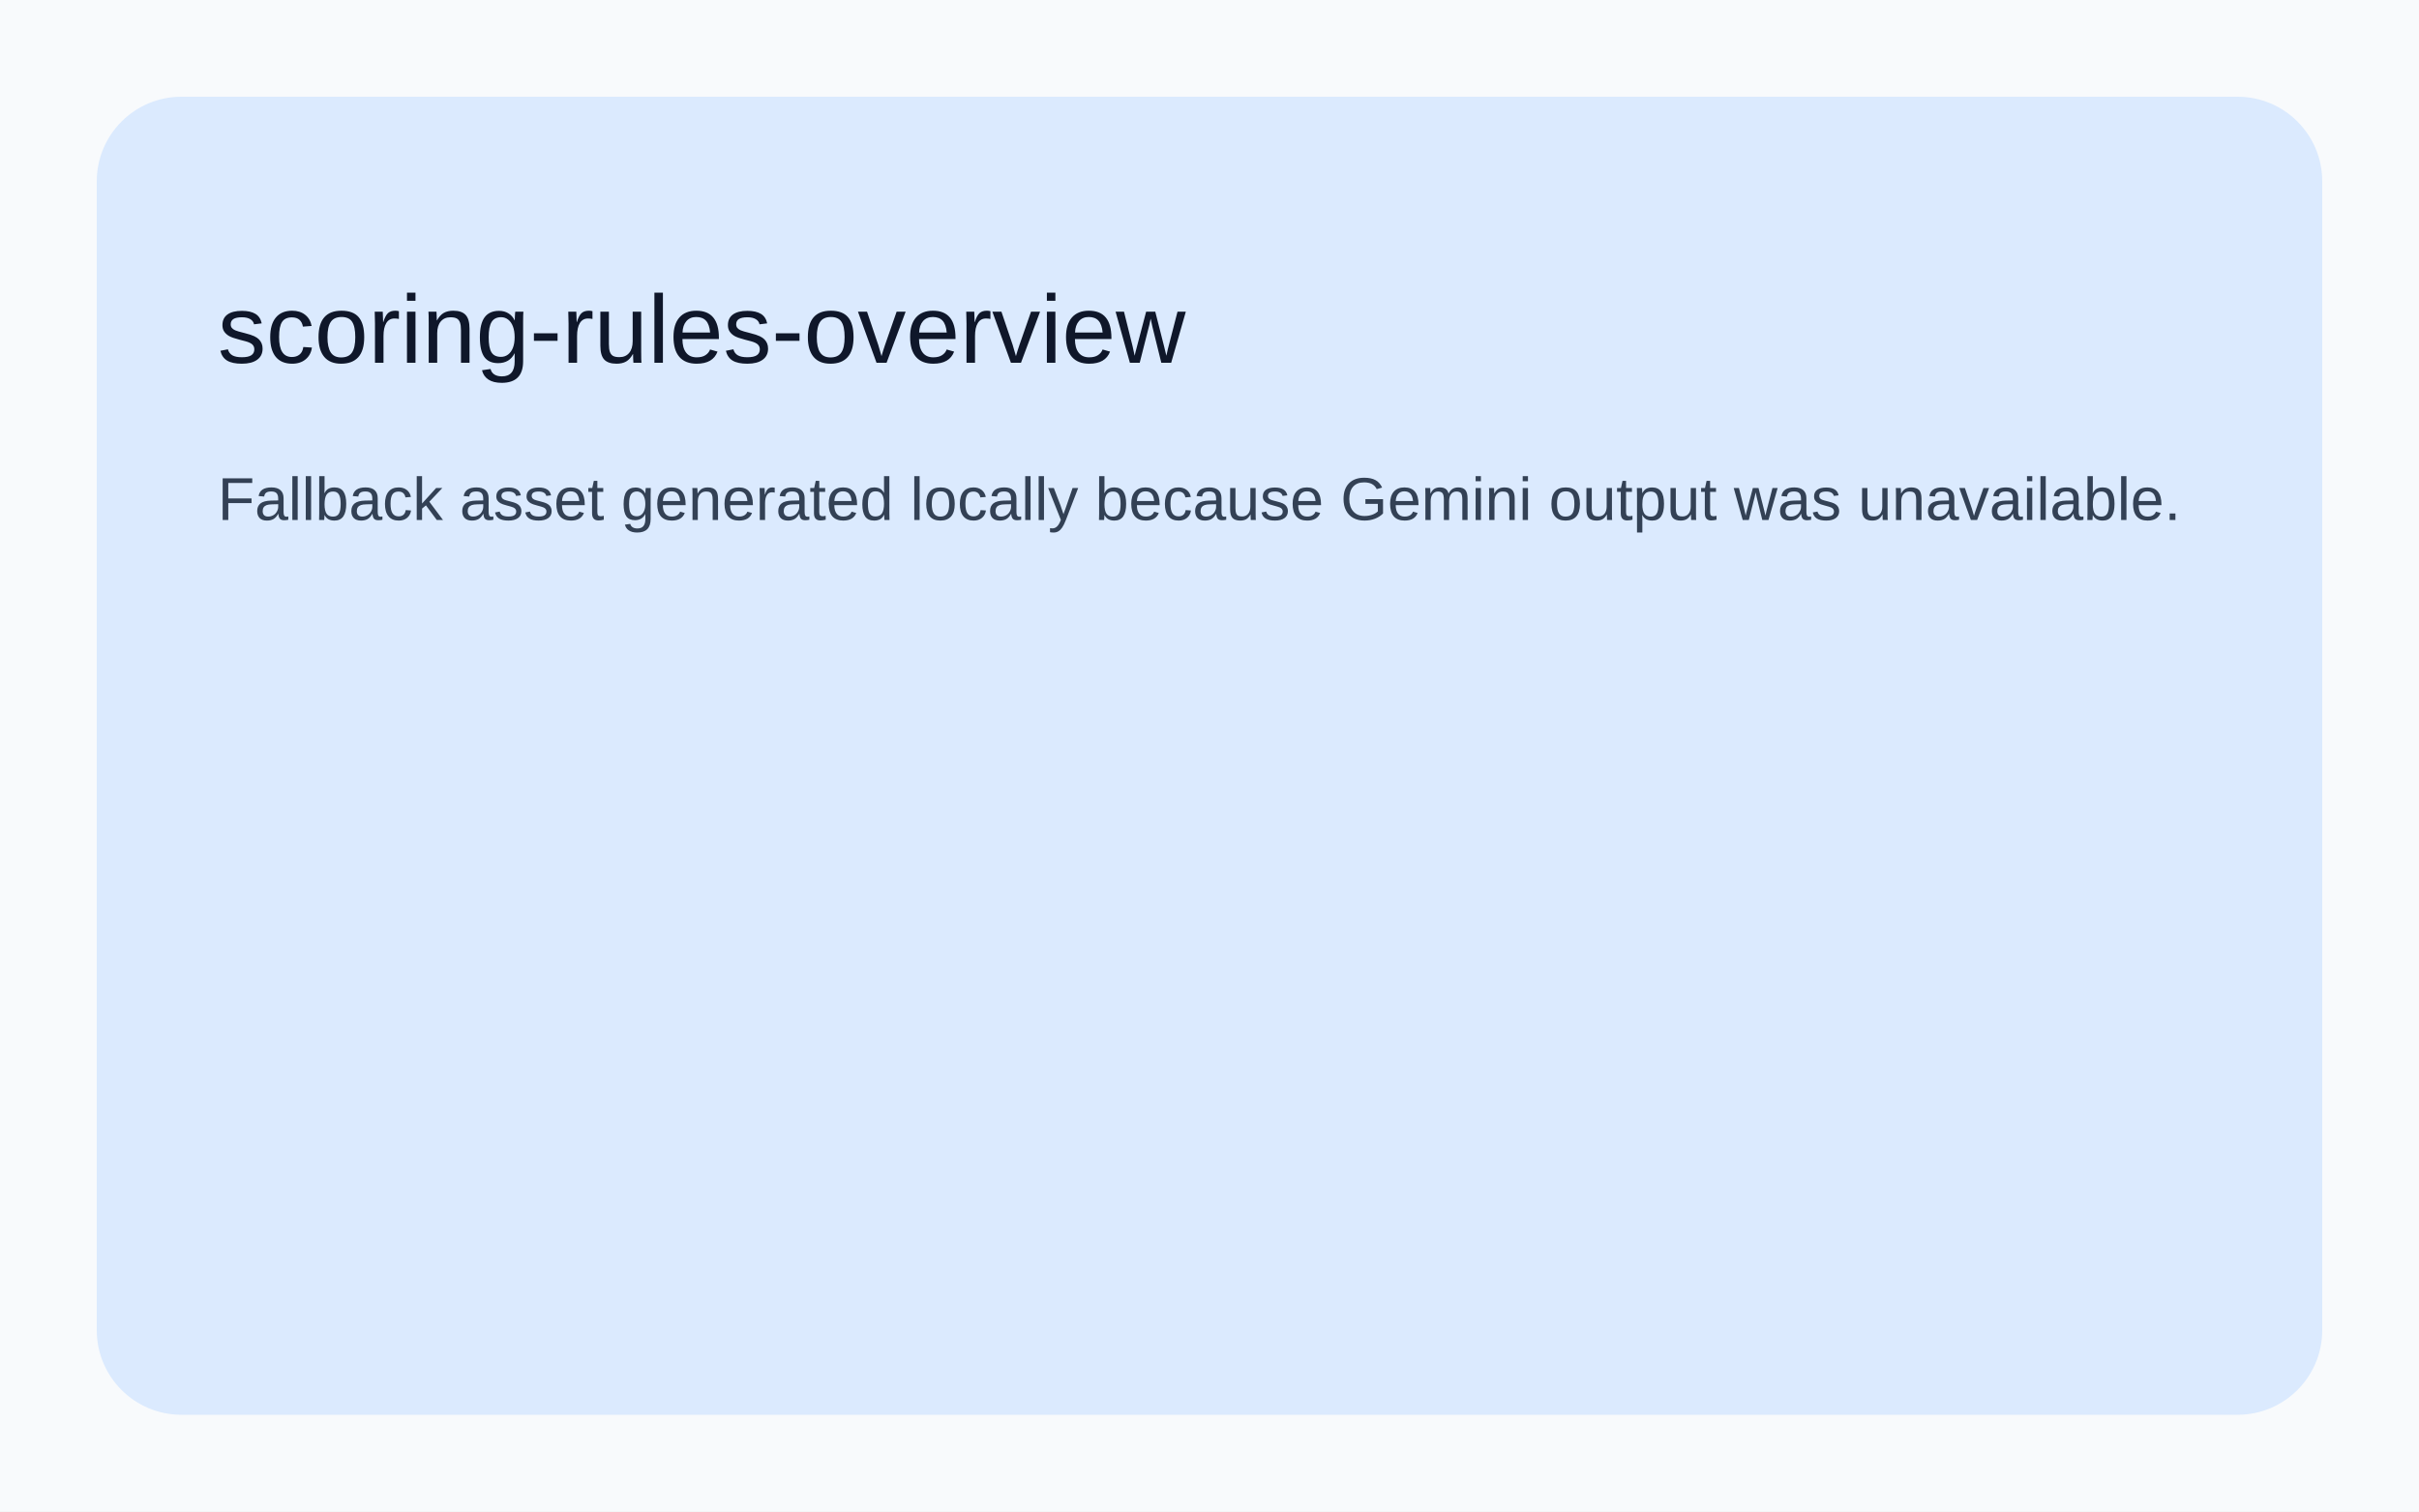
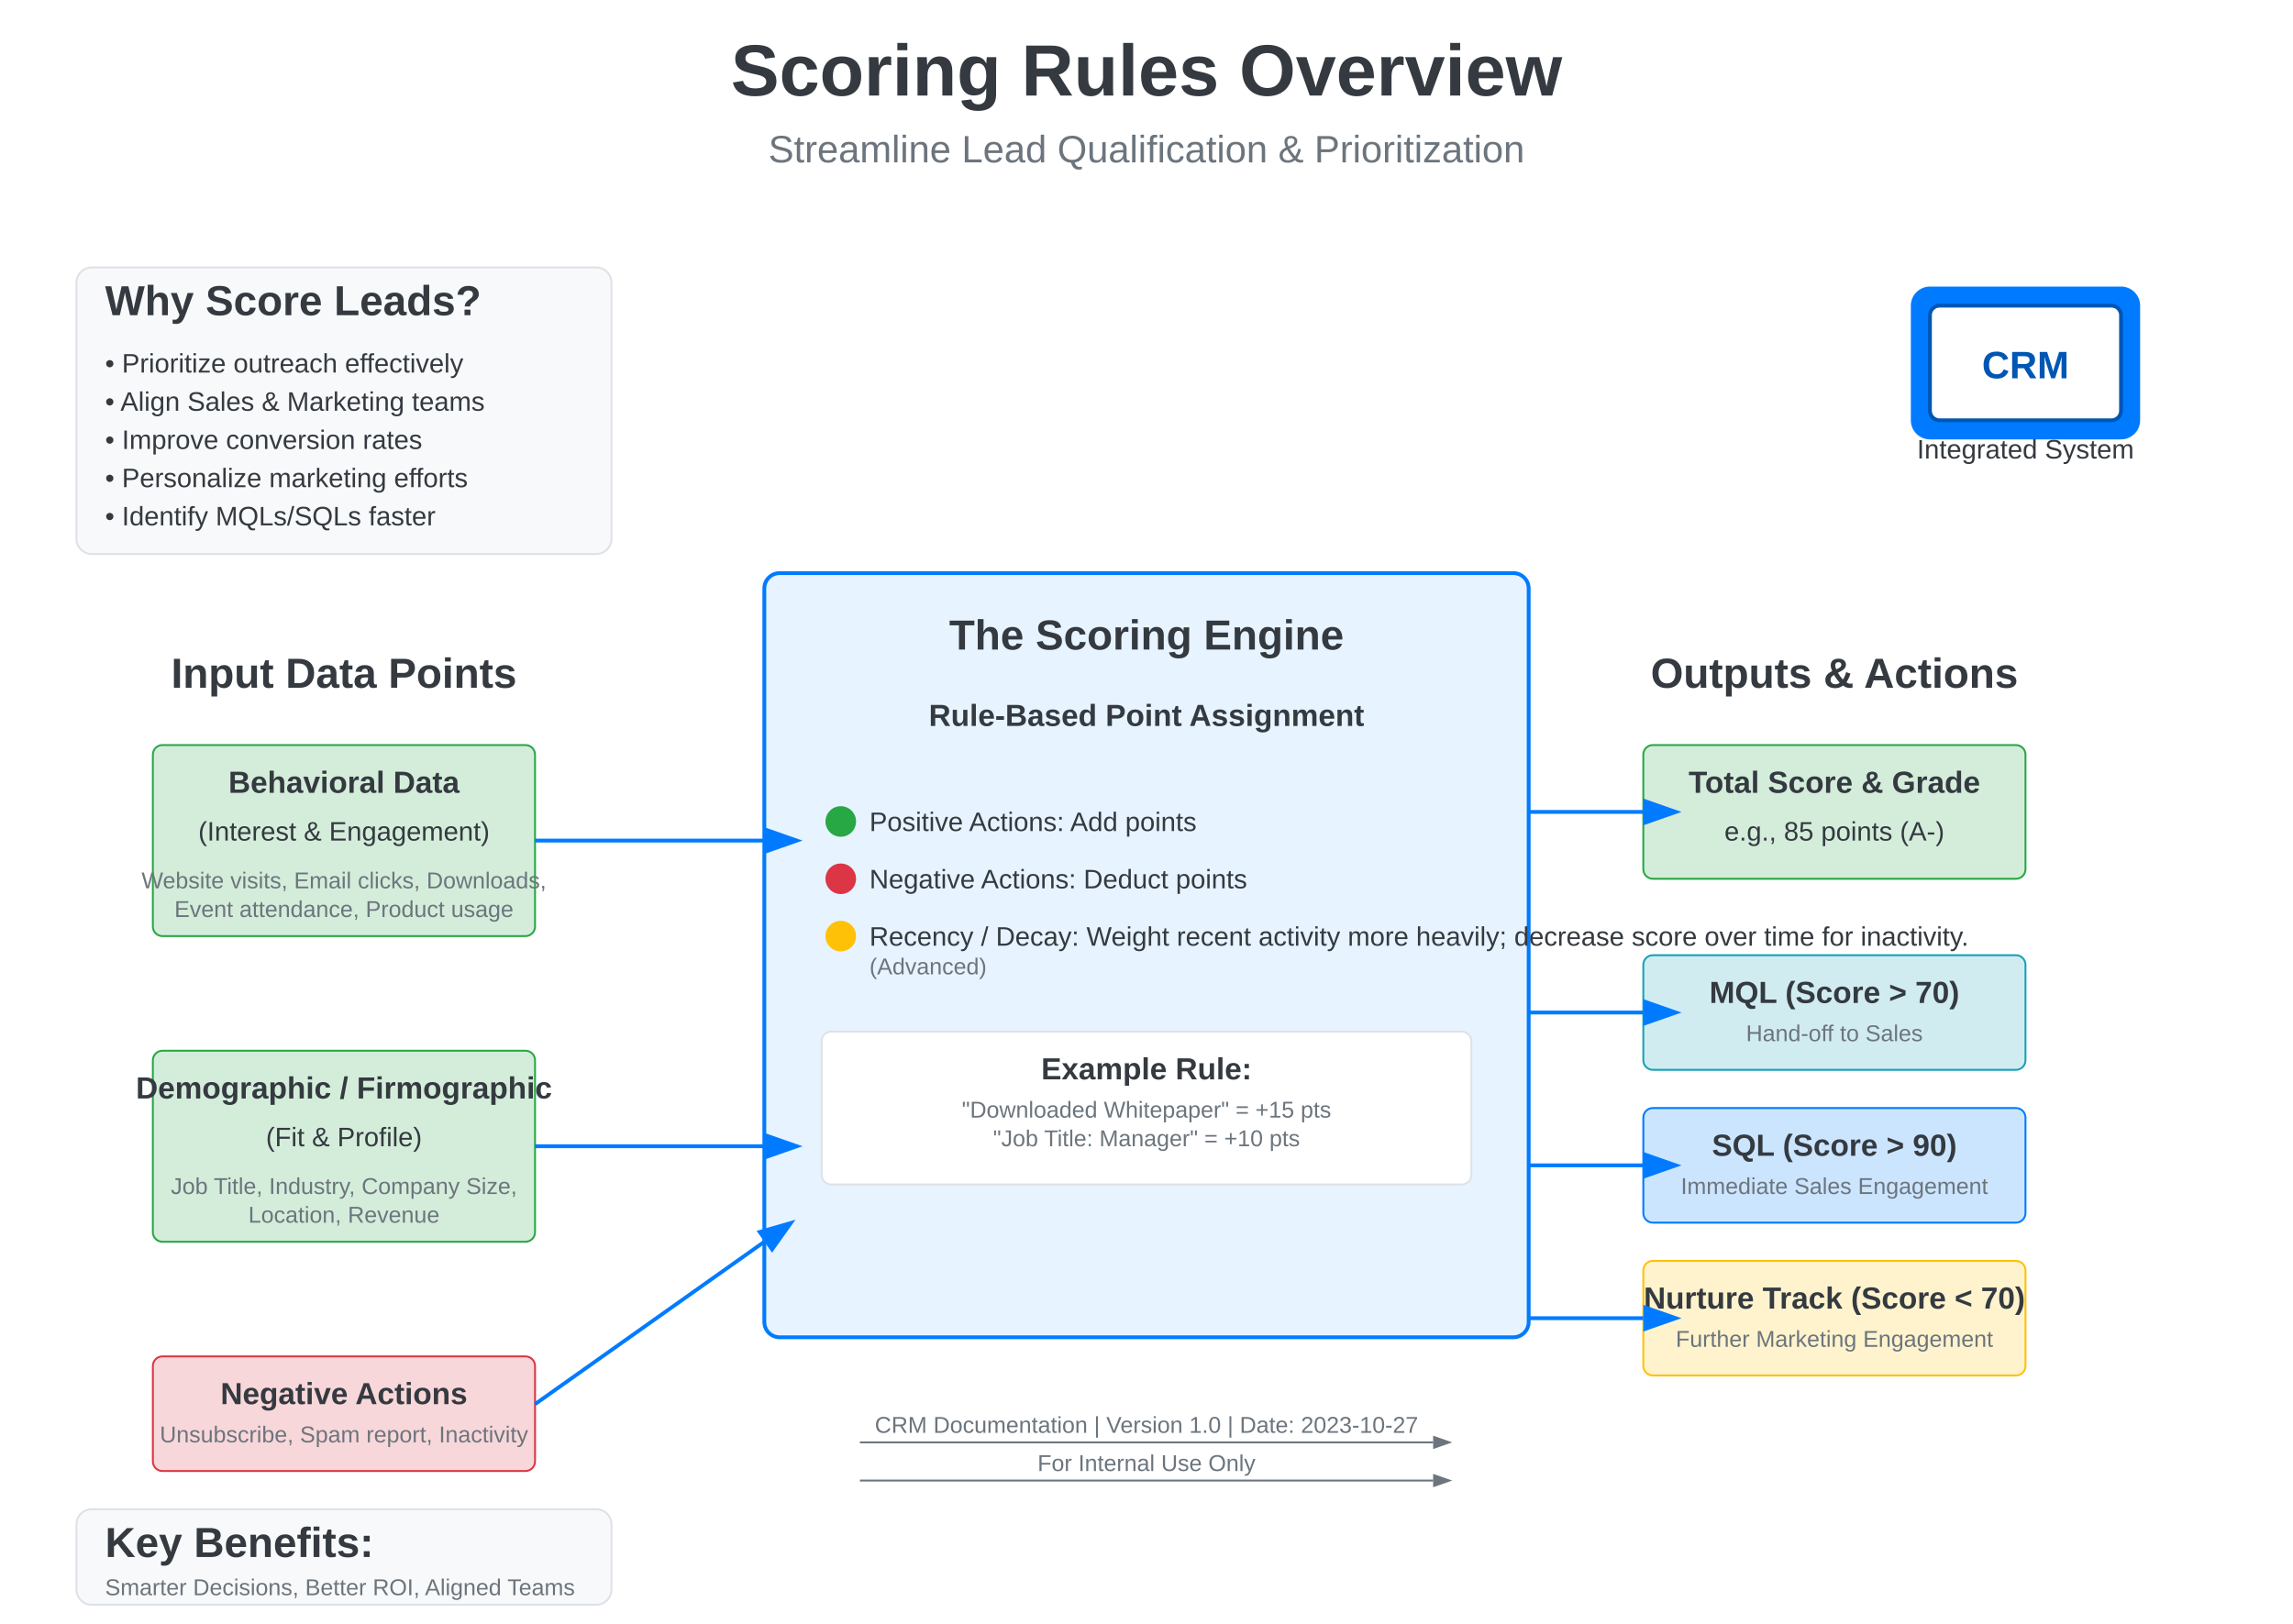
- <svg xmlns="http://www.w3.org/2000/svg" width="800" height="500" viewBox="0 0 800 500">
-   <rect width="800" height="500" fill="#f8fafc" />
-   <rect x="32" y="32" width="736" height="436" rx="28" fill="#dbeafe" />
-   <text x="72" y="120" font-family="Arial" font-size="32" fill="#0f172a">scoring-rules-overview</text>
-   <text x="72" y="172" font-family="Arial" font-size="20" fill="#334155">Fallback asset generated locally because Gemini output was unavailable.</text>
+ <svg xmlns="http://www.w3.org/2000/svg" width="1200" height="850" viewBox="0 0 1200 850" font-family="Arial, sans-serif">
+   <defs>
+     <marker id="arrowhead" markerWidth="10" markerHeight="7" refX="0" refY="3.5" orient="auto">
+       <polygon points="0 0, 10 3.5, 0 7" fill="#007bff" />
+     </marker>
+     <marker id="lightArrowhead" markerWidth="10" markerHeight="7" refX="0" refY="3.5" orient="auto">
+       <polygon points="0 0, 10 3.5, 0 7" fill="#6c757d" />
+     </marker>
+     <style>
+       .title { font-size: 38px; font-weight: bold; fill: #343a40; text-anchor: middle; }
+       .subtitle { font-size: 20px; fill: #6c757d; text-anchor: middle; }
+       .section-header { font-size: 22px; font-weight: bold; fill: #343a40; }
+       .box-label { font-size: 16px; font-weight: bold; fill: #343a40; }
+       .description { font-size: 14px; fill: #343a40; }
+       .small-text { font-size: 12px; fill: #6c757d; }
+       .bg-box { fill: #f8f9fa; stroke: #dee2e6; stroke-width: 1; rx: 8; ry: 8; }
+       .primary-box { fill: #e7f3ff; stroke: #007bff; stroke-width: 2; rx: 8; ry: 8; }
+       .accent-box { fill: #d4edda; stroke: #28a745; stroke-width: 1; rx: 5; ry: 5; }
+       .line-arrow { stroke: #007bff; stroke-width: 2; fill: none; marker-end: url(#arrowhead); }
+       .line-secondary { stroke: #6c757d; stroke-width: 1; fill: none; marker-end: url(#lightArrowhead); }
+       .crm-icon-base { fill: #007bff; }
+       .crm-icon-detail { fill: #ffffff; }
+     </style>
+   </defs>
+   <rect x="0" y="0" width="1200" height="850" fill="#ffffff" />
+   <text x="600" y="50" class="title">Scoring Rules Overview</text>
+   <text x="600" y="85" class="subtitle">Streamline Lead Qualification &amp; Prioritization</text>
+   <rect x="40" y="140" width="280" height="150" class="bg-box" />
+   <text x="55" y="165" class="section-header">Why Score Leads?</text>
+   <text x="55" y="195" class="description">• Prioritize outreach effectively</text>
+   <text x="55" y="215" class="description">• Align Sales &amp; Marketing teams</text>
+   <text x="55" y="235" class="description">• Improve conversion rates</text>
+   <text x="55" y="255" class="description">• Personalize marketing efforts</text>
+   <text x="55" y="275" class="description">• Identify MQLs/SQLs faster</text>
+   <g transform="translate(1000, 150)">
+     <rect x="0" y="0" width="120" height="80" rx="10" ry="10" class="crm-icon-base" />
+     <rect x="10" y="10" width="100" height="60" rx="5" ry="5" fill="#ffffff" stroke="#0056b3" stroke-width="2" />
+     <text x="60" y="48" font-size="20" font-weight="bold" fill="#0056b3" text-anchor="middle">CRM</text>
+   </g>
+   <text x="1060" y="240" class="description" text-anchor="middle">Integrated System</text>
+   <g>
+     <text x="180" y="360" class="section-header" text-anchor="middle">Input Data Points</text>
+     <rect x="80" y="390" width="200" height="100" class="accent-box" />
+     <text x="180" y="415" class="box-label" text-anchor="middle">Behavioral Data</text>
+     <text x="180" y="440" class="description" text-anchor="middle">(Interest &amp; Engagement)</text>
+     <text x="180" y="465" class="small-text" text-anchor="middle">Website visits, Email clicks, Downloads,</text>
+     <text x="180" y="480" class="small-text" text-anchor="middle">Event attendance, Product usage</text>
+     <rect x="80" y="550" width="200" height="100" class="accent-box" />
+     <text x="180" y="575" class="box-label" text-anchor="middle">Demographic / Firmographic</text>
+     <text x="180" y="600" class="description" text-anchor="middle">(Fit &amp; Profile)</text>
+     <text x="180" y="625" class="small-text" text-anchor="middle">Job Title, Industry, Company Size,</text>
+     <text x="180" y="640" class="small-text" text-anchor="middle">Location, Revenue</text>
+     <rect x="80" y="710" width="200" height="60" fill="#f8d7da" stroke="#dc3545" stroke-width="1" rx="5" ry="5" />
+     <text x="180" y="735" class="box-label" text-anchor="middle" fill="#dc3545">Negative Actions</text>
+     <text x="180" y="755" class="small-text" text-anchor="middle">Unsubscribe, Spam report, Inactivity</text>
+   </g>
+   <rect x="400" y="300" width="400" height="400" class="primary-box" />
+   <text x="600" y="340" class="section-header" text-anchor="middle">The Scoring Engine</text>
+   <text x="600" y="380" class="box-label" text-anchor="middle">Rule-Based Point Assignment</text>
+   <g transform="translate(430, 420)">
+     <circle cx="10" cy="10" r="8" fill="#28a745" />
+     <text x="25" y="15" class="description" fill="#343a40">Positive Actions: Add points</text>
+     <circle cx="10" cy="40" r="8" fill="#dc3545" />
+     <text x="25" y="45" class="description" fill="#343a40">Negative Actions: Deduct points</text>
+     <circle cx="10" cy="70" r="8" fill="#ffc107" />
+     <text x="25" y="75" class="description" fill="#343a40">Recency / Decay: Weight recent activity more heavily; decrease score over time for inactivity.</text>
+     <text x="25" y="90" class="small-text" fill="#6c757d">(Advanced)</text>
+     <rect x="0" y="120" width="340" height="80" rx="5" ry="5" fill="#ffffff" stroke="#dee2e6" />
+     <text x="170" y="145" class="box-label" text-anchor="middle">Example Rule:</text>
+     <text x="170" y="165" class="small-text" text-anchor="middle">"Downloaded Whitepaper" = +15 pts</text>
+     <text x="170" y="180" class="small-text" text-anchor="middle">"Job Title: Manager" = +10 pts</text>
+   </g>
+   <g>
+     <text x="960" y="360" class="section-header" text-anchor="middle">Outputs &amp; Actions</text>
+     <rect x="860" y="390" width="200" height="70" class="accent-box" />
+     <text x="960" y="415" class="box-label" text-anchor="middle">Total Score &amp; Grade</text>
+     <text x="960" y="440" class="description" text-anchor="middle">e.g., 85 points (A-)</text>
+     <rect x="860" y="500" width="200" height="60" fill="#d1ecf1" stroke="#17a2b8" stroke-width="1" rx="5" ry="5" />
+     <text x="960" y="525" class="box-label" text-anchor="middle" fill="#17a2b8">MQL (Score &gt; 70)</text>
+     <text x="960" y="545" class="small-text" text-anchor="middle">Hand-off to Sales</text>
+     <rect x="860" y="580" width="200" height="60" fill="#cce5ff" stroke="#007bff" stroke-width="1" rx="5" ry="5" />
+     <text x="960" y="605" class="box-label" text-anchor="middle" fill="#007bff">SQL (Score &gt; 90)</text>
+     <text x="960" y="625" class="small-text" text-anchor="middle">Immediate Sales Engagement</text>
+     <rect x="860" y="660" width="200" height="60" fill="#fff3cd" stroke="#ffc107" stroke-width="1" rx="5" ry="5" />
+     <text x="960" y="685" class="box-label" text-anchor="middle" fill="#ffc107">Nurture Track (Score &lt; 70)</text>
+     <text x="960" y="705" class="small-text" text-anchor="middle">Further Marketing Engagement</text>
+   </g>
+   <line x1="280" y1="440" x2="400" y2="440" class="line-arrow" />
+   <line x1="280" y1="600" x2="400" y2="600" class="line-arrow" />
+   <line x1="280" y1="735" x2="400" y2="650" class="line-arrow" />
+   <line x1="800" y1="425" x2="860" y2="425" class="line-arrow" />
+   <line x1="800" y1="530" x2="860" y2="530" class="line-arrow" />
+   <line x1="800" y1="610" x2="860" y2="610" class="line-arrow" />
+   <line x1="800" y1="690" x2="860" y2="690" class="line-arrow" />
+   <rect x="40" y="790" width="280" height="50" class="bg-box" />
+   <text x="55" y="815" class="section-header">Key Benefits:</text>
+   <text x="55" y="835" class="small-text">Smarter Decisions, Better ROI, Aligned Teams</text>
+   <text x="600" y="750" class="small-text" text-anchor="middle">CRM Documentation | Version 1.0 | Date: 2023-10-27</text>
+   <text x="600" y="770" class="small-text" text-anchor="middle">For Internal Use Only</text>
+   <line x1="450" y1="755" x2="750" y2="755" class="line-secondary" />
+   <line x1="450" y1="775" x2="750" y2="775" class="line-secondary" />
</svg>
